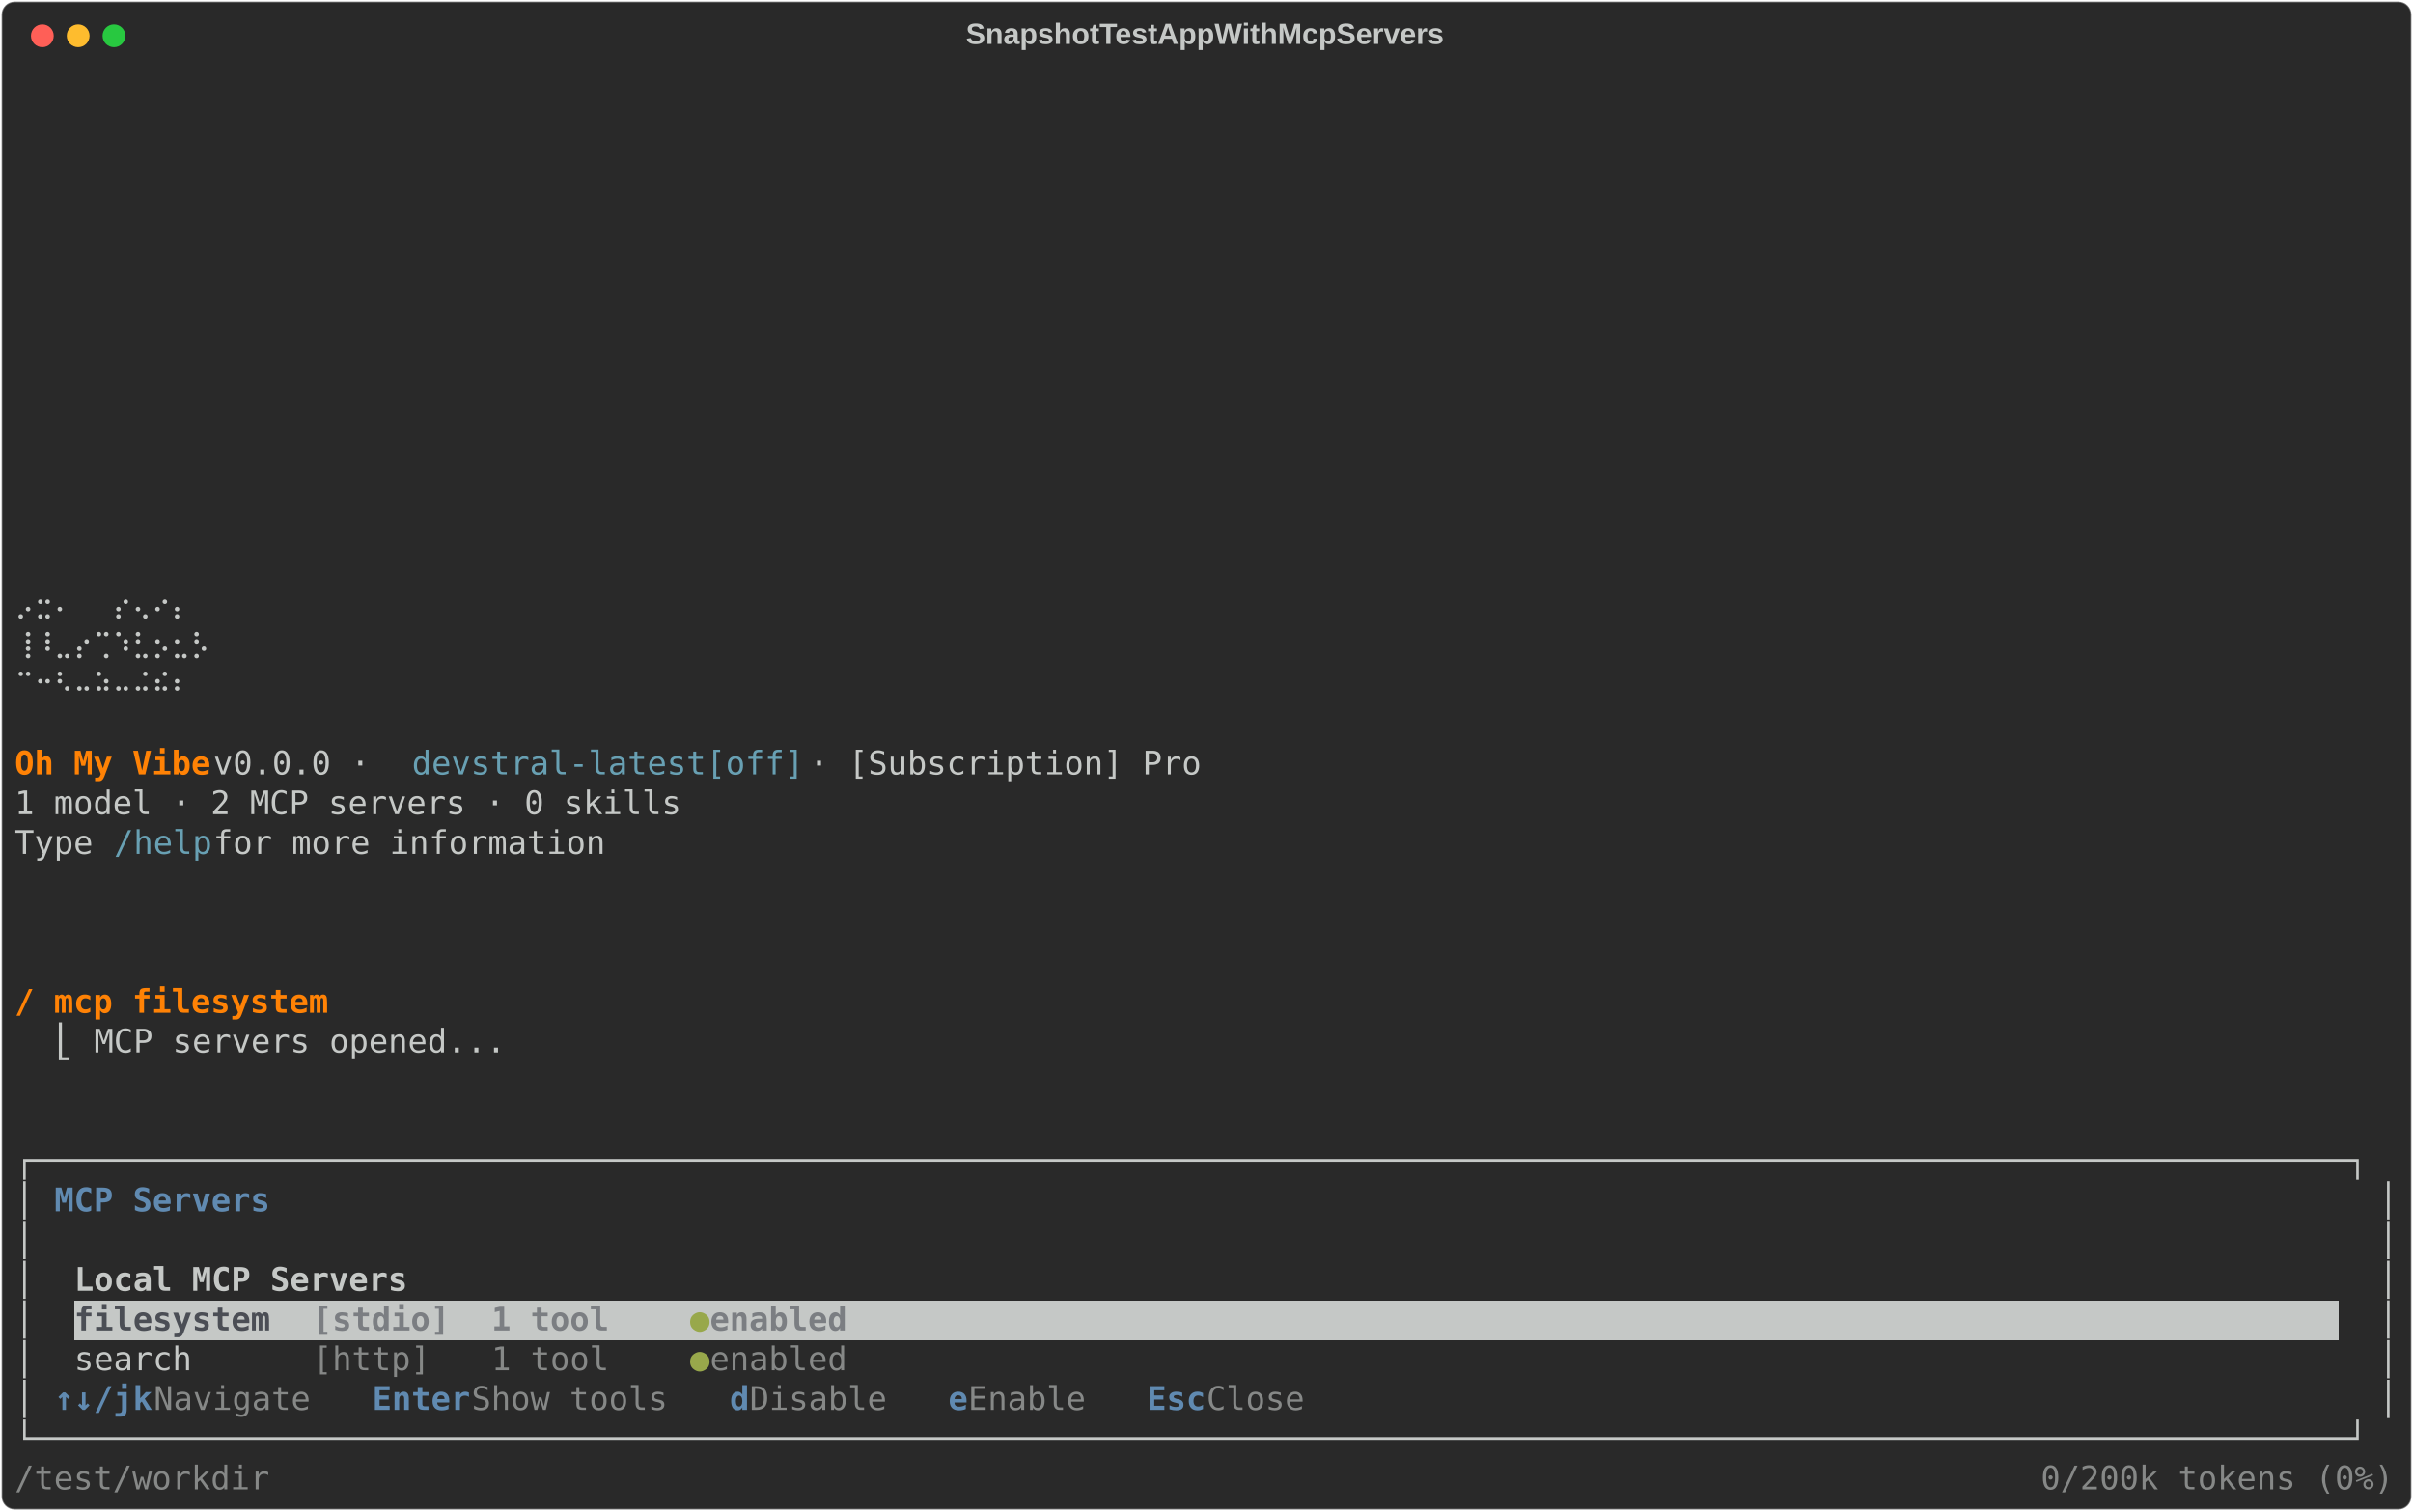
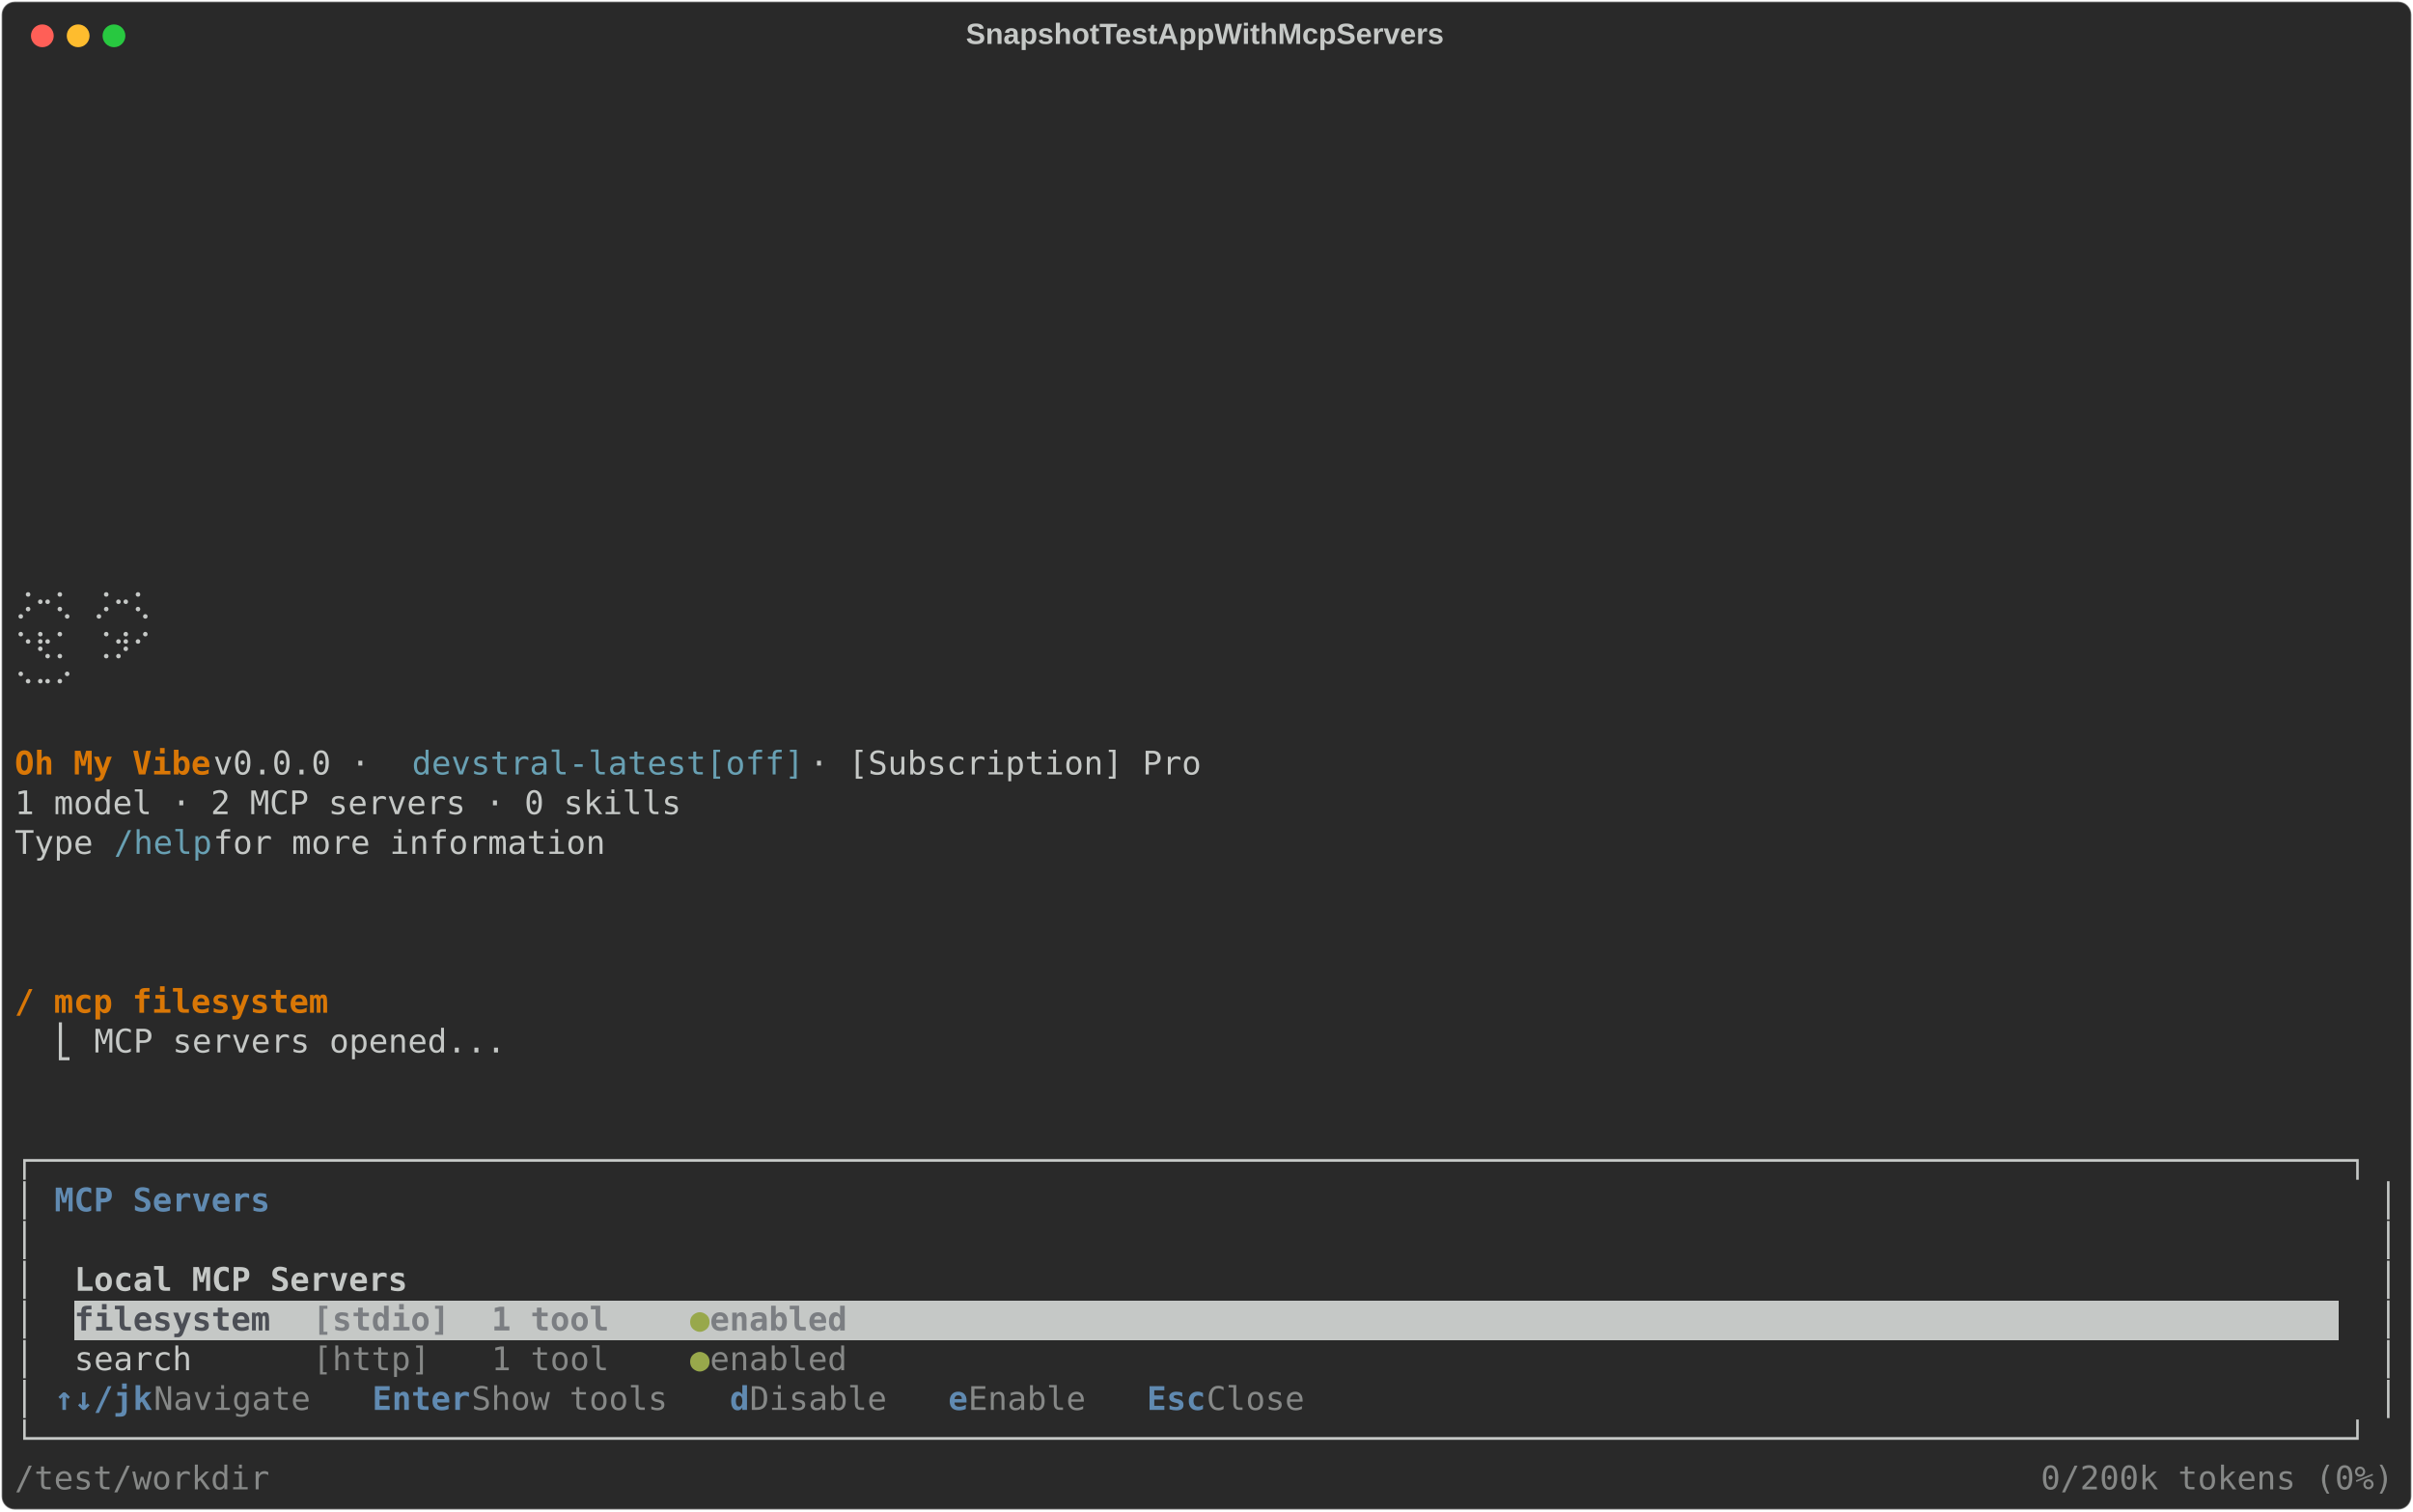
<svg xmlns="http://www.w3.org/2000/svg" class="rich-terminal" viewBox="0 0 1482 928.4">
  <style>

    @font-face {
        font-family: "Fira Code";
        src: local("FiraCode-Regular"),
                url("https://cdnjs.cloudflare.com/ajax/libs/firacode/6.2.0/woff2/FiraCode-Regular.woff2") format("woff2"),
                url("https://cdnjs.cloudflare.com/ajax/libs/firacode/6.2.0/woff/FiraCode-Regular.woff") format("woff");
        font-style: normal;
        font-weight: 400;
    }
    @font-face {
        font-family: "Fira Code";
        src: local("FiraCode-Bold"),
                url("https://cdnjs.cloudflare.com/ajax/libs/firacode/6.2.0/woff2/FiraCode-Bold.woff2") format("woff2"),
                url("https://cdnjs.cloudflare.com/ajax/libs/firacode/6.2.0/woff/FiraCode-Bold.woff") format("woff");
        font-style: bold;
        font-weight: 700;
    }

    .terminal-matrix {
        font-family: Fira Code, monospace;
        font-size: 20px;
        line-height: 24.4px;
        font-variant-east-asian: full-width;
    }

    .terminal-title {
        font-size: 18px;
        font-weight: bold;
        font-family: arial;
    }

    .terminal-r1 { fill: #c5c8c6 }
- .terminal-r2 { fill: #ff8205;font-weight: bold }
+ .terminal-r2 { fill: #d97706;font-weight: bold }
.terminal-r3 { fill: #68a0b3 }
.terminal-r4 { fill: #608ab1;font-weight: bold }
.terminal-r5 { fill: #c5c8c6;font-weight: bold }
.terminal-r6 { fill: #4b4e55;font-weight: bold }
.terminal-r7 { fill: #7b7e82;font-weight: bold }
.terminal-r8 { fill: #98a84b;font-weight: bold }
.terminal-r9 { fill: #868887 }
.terminal-r10 { fill: #98a84b }
    </style>
  <defs>
    <clipPath id="terminal-clip-terminal">
      <rect x="0" y="0" width="1463.0" height="877.4" />
    </clipPath>
    <clipPath id="terminal-line-0">
      <rect x="0" y="1.5" width="1464" height="24.65" />
    </clipPath>
    <clipPath id="terminal-line-1">
      <rect x="0" y="25.9" width="1464" height="24.65" />
    </clipPath>
    <clipPath id="terminal-line-2">
      <rect x="0" y="50.3" width="1464" height="24.65" />
    </clipPath>
    <clipPath id="terminal-line-3">
      <rect x="0" y="74.7" width="1464" height="24.65" />
    </clipPath>
    <clipPath id="terminal-line-4">
      <rect x="0" y="99.1" width="1464" height="24.65" />
    </clipPath>
    <clipPath id="terminal-line-5">
      <rect x="0" y="123.5" width="1464" height="24.65" />
    </clipPath>
    <clipPath id="terminal-line-6">
      <rect x="0" y="147.9" width="1464" height="24.65" />
    </clipPath>
    <clipPath id="terminal-line-7">
      <rect x="0" y="172.3" width="1464" height="24.65" />
    </clipPath>
    <clipPath id="terminal-line-8">
      <rect x="0" y="196.7" width="1464" height="24.65" />
    </clipPath>
    <clipPath id="terminal-line-9">
      <rect x="0" y="221.1" width="1464" height="24.65" />
    </clipPath>
    <clipPath id="terminal-line-10">
      <rect x="0" y="245.5" width="1464" height="24.65" />
    </clipPath>
    <clipPath id="terminal-line-11">
      <rect x="0" y="269.9" width="1464" height="24.65" />
    </clipPath>
    <clipPath id="terminal-line-12">
      <rect x="0" y="294.3" width="1464" height="24.65" />
    </clipPath>
    <clipPath id="terminal-line-13">
      <rect x="0" y="318.7" width="1464" height="24.65" />
    </clipPath>
    <clipPath id="terminal-line-14">
      <rect x="0" y="343.1" width="1464" height="24.65" />
    </clipPath>
    <clipPath id="terminal-line-15">
      <rect x="0" y="367.5" width="1464" height="24.65" />
    </clipPath>
    <clipPath id="terminal-line-16">
      <rect x="0" y="391.9" width="1464" height="24.65" />
    </clipPath>
    <clipPath id="terminal-line-17">
      <rect x="0" y="416.3" width="1464" height="24.65" />
    </clipPath>
    <clipPath id="terminal-line-18">
      <rect x="0" y="440.7" width="1464" height="24.65" />
    </clipPath>
    <clipPath id="terminal-line-19">
      <rect x="0" y="465.1" width="1464" height="24.65" />
    </clipPath>
    <clipPath id="terminal-line-20">
      <rect x="0" y="489.5" width="1464" height="24.65" />
    </clipPath>
    <clipPath id="terminal-line-21">
      <rect x="0" y="513.9" width="1464" height="24.65" />
    </clipPath>
    <clipPath id="terminal-line-22">
      <rect x="0" y="538.3" width="1464" height="24.65" />
    </clipPath>
    <clipPath id="terminal-line-23">
      <rect x="0" y="562.7" width="1464" height="24.65" />
    </clipPath>
    <clipPath id="terminal-line-24">
      <rect x="0" y="587.1" width="1464" height="24.65" />
    </clipPath>
    <clipPath id="terminal-line-25">
      <rect x="0" y="611.5" width="1464" height="24.65" />
    </clipPath>
    <clipPath id="terminal-line-26">
      <rect x="0" y="635.9" width="1464" height="24.65" />
    </clipPath>
    <clipPath id="terminal-line-27">
      <rect x="0" y="660.3" width="1464" height="24.65" />
    </clipPath>
    <clipPath id="terminal-line-28">
      <rect x="0" y="684.7" width="1464" height="24.65" />
    </clipPath>
    <clipPath id="terminal-line-29">
      <rect x="0" y="709.1" width="1464" height="24.65" />
    </clipPath>
    <clipPath id="terminal-line-30">
      <rect x="0" y="733.5" width="1464" height="24.65" />
    </clipPath>
    <clipPath id="terminal-line-31">
      <rect x="0" y="757.9" width="1464" height="24.65" />
    </clipPath>
    <clipPath id="terminal-line-32">
      <rect x="0" y="782.3" width="1464" height="24.65" />
    </clipPath>
    <clipPath id="terminal-line-33">
      <rect x="0" y="806.7" width="1464" height="24.65" />
    </clipPath>
    <clipPath id="terminal-line-34">
      <rect x="0" y="831.1" width="1464" height="24.65" />
    </clipPath>
  </defs>
  <rect fill="#292929" stroke="rgba(255,255,255,0.35)" stroke-width="1" x="1" y="1" width="1480" height="926.4" rx="8" />
  <text class="terminal-title" fill="#c5c8c6" text-anchor="middle" x="740" y="27">SnapshotTestAppWithMcpServers</text>
  <g transform="translate(26,22)">
    <circle cx="0" cy="0" r="7" fill="#ff5f57" />
    <circle cx="22" cy="0" r="7" fill="#febc2e" />
    <circle cx="44" cy="0" r="7" fill="#28c840" />
  </g>
  <g transform="translate(9, 41)" clip-path="url(#terminal-clip-terminal)">
    <rect fill="#c5c8c6" x="36.6" y="757.9" width="146.4" height="24.65" shape-rendering="crispEdges" />
    <rect fill="#c5c8c6" x="183" y="757.9" width="109.8" height="24.65" shape-rendering="crispEdges" />
    <rect fill="#c5c8c6" x="292.8" y="757.9" width="97.6" height="24.65" shape-rendering="crispEdges" />
    <rect fill="#c5c8c6" x="390.4" y="757.9" width="24.4" height="24.65" shape-rendering="crispEdges" />
    <rect fill="#c5c8c6" x="414.8" y="757.9" width="12.2" height="24.65" shape-rendering="crispEdges" />
    <rect fill="#c5c8c6" x="427" y="757.9" width="97.6" height="24.65" shape-rendering="crispEdges" />
    <rect fill="#c5c8c6" x="524.6" y="757.9" width="902.8" height="24.65" shape-rendering="crispEdges" />
    <g class="terminal-matrix">
      <text class="terminal-r1" x="1464" y="20" textLength="12.2" clip-path="url(#terminal-line-0)">
</text>
      <text class="terminal-r1" x="1464" y="44.4" textLength="12.2" clip-path="url(#terminal-line-1)">
</text>
      <text class="terminal-r1" x="1464" y="68.8" textLength="12.2" clip-path="url(#terminal-line-2)">
</text>
      <text class="terminal-r1" x="1464" y="93.2" textLength="12.2" clip-path="url(#terminal-line-3)">
</text>
      <text class="terminal-r1" x="1464" y="117.6" textLength="12.2" clip-path="url(#terminal-line-4)">
</text>
      <text class="terminal-r1" x="1464" y="142" textLength="12.2" clip-path="url(#terminal-line-5)">
</text>
      <text class="terminal-r1" x="1464" y="166.4" textLength="12.2" clip-path="url(#terminal-line-6)">
</text>
      <text class="terminal-r1" x="1464" y="190.8" textLength="12.2" clip-path="url(#terminal-line-7)">
</text>
      <text class="terminal-r1" x="1464" y="215.2" textLength="12.2" clip-path="url(#terminal-line-8)">
</text>
      <text class="terminal-r1" x="1464" y="239.6" textLength="12.2" clip-path="url(#terminal-line-9)">
</text>
      <text class="terminal-r1" x="1464" y="264" textLength="12.2" clip-path="url(#terminal-line-10)">
</text>
      <text class="terminal-r1" x="1464" y="288.4" textLength="12.2" clip-path="url(#terminal-line-11)">
</text>
      <text class="terminal-r1" x="1464" y="312.8" textLength="12.2" clip-path="url(#terminal-line-12)">
</text>
-       <text class="terminal-r1" x="0" y="337.2" textLength="134.2" clip-path="url(#terminal-line-13)">  ⡠⣒⠄  ⡔⢄⠔⡄</text>
+       <text class="terminal-r1" x="0" y="337.2" textLength="134.2" clip-path="url(#terminal-line-13)">  ⡨⠒⢅ ⡨⠒⢅  </text>
      <text class="terminal-r1" x="1464" y="337.2" textLength="12.2" clip-path="url(#terminal-line-13)">
</text>
-       <text class="terminal-r1" x="0" y="361.6" textLength="134.2" clip-path="url(#terminal-line-14)"> ⢸⠸⣀⡔⢉⠱⣃⡢⣂⡣</text>
+       <text class="terminal-r1" x="0" y="361.6" textLength="134.2" clip-path="url(#terminal-line-14)">  ⠑⢗⡁ ⢈⡺⠊  </text>
      <text class="terminal-r1" x="1464" y="361.6" textLength="12.2" clip-path="url(#terminal-line-14)">
</text>
-       <text class="terminal-r1" x="0" y="386" textLength="134.2" clip-path="url(#terminal-line-15)">  ⠉⠒⠣⠤⠵⠤⠬⠮⠆</text>
+       <text class="terminal-r1" x="0" y="386" textLength="134.2" clip-path="url(#terminal-line-15)">    ⠑⠒⠊    </text>
      <text class="terminal-r1" x="1464" y="386" textLength="12.2" clip-path="url(#terminal-line-15)">
</text>
      <text class="terminal-r1" x="1464" y="410.4" textLength="12.2" clip-path="url(#terminal-line-16)">
</text>
      <text class="terminal-r2" x="0" y="434.8" textLength="122" clip-path="url(#terminal-line-17)">Oh My Vibe</text>
      <text class="terminal-r1" x="122" y="434.8" textLength="122" clip-path="url(#terminal-line-17)"> v0.0.0 · </text>
      <text class="terminal-r3" x="244" y="434.8" textLength="244" clip-path="url(#terminal-line-17)">devstral-latest[off]</text>
      <text class="terminal-r1" x="488" y="434.8" textLength="256.2" clip-path="url(#terminal-line-17)"> · [Subscription] Pro</text>
      <text class="terminal-r1" x="1464" y="434.8" textLength="12.2" clip-path="url(#terminal-line-17)">
</text>
      <text class="terminal-r1" x="0" y="459.2" textLength="414.8" clip-path="url(#terminal-line-18)">1 model · 2 MCP servers · 0 skills</text>
      <text class="terminal-r1" x="1464" y="459.2" textLength="12.2" clip-path="url(#terminal-line-18)">
</text>
      <text class="terminal-r1" x="0" y="483.6" textLength="61" clip-path="url(#terminal-line-19)">Type </text>
      <text class="terminal-r3" x="61" y="483.6" textLength="61" clip-path="url(#terminal-line-19)">/help</text>
      <text class="terminal-r1" x="122" y="483.6" textLength="256.2" clip-path="url(#terminal-line-19)"> for more information</text>
      <text class="terminal-r1" x="1464" y="483.6" textLength="12.2" clip-path="url(#terminal-line-19)">
</text>
      <text class="terminal-r1" x="1464" y="508" textLength="12.2" clip-path="url(#terminal-line-20)">
</text>
      <text class="terminal-r1" x="1464" y="532.4" textLength="12.2" clip-path="url(#terminal-line-21)">
</text>
      <text class="terminal-r1" x="1464" y="556.8" textLength="12.2" clip-path="url(#terminal-line-22)">
</text>
      <text class="terminal-r2" x="0" y="581.2" textLength="195.2" clip-path="url(#terminal-line-23)">/ mcp filesystem</text>
      <text class="terminal-r1" x="1464" y="581.2" textLength="12.2" clip-path="url(#terminal-line-23)">
</text>
      <text class="terminal-r1" x="24.4" y="605.6" textLength="12.2" clip-path="url(#terminal-line-24)">⎣</text>
      <text class="terminal-r1" x="48.8" y="605.6" textLength="256.2" clip-path="url(#terminal-line-24)">MCP servers opened...</text>
      <text class="terminal-r1" x="1464" y="605.6" textLength="12.2" clip-path="url(#terminal-line-24)">
</text>
      <text class="terminal-r1" x="1464" y="630" textLength="12.2" clip-path="url(#terminal-line-25)">
</text>
      <text class="terminal-r1" x="1464" y="654.4" textLength="12.2" clip-path="url(#terminal-line-26)">
</text>
      <text class="terminal-r1" x="0" y="678.8" textLength="1464" clip-path="url(#terminal-line-27)">┌──────────────────────────────────────────────────────────────────────────────────────────────────────────────────────┐</text>
      <text class="terminal-r1" x="1464" y="678.8" textLength="12.2" clip-path="url(#terminal-line-27)">
</text>
      <text class="terminal-r1" x="0" y="703.2" textLength="12.2" clip-path="url(#terminal-line-28)">│</text>
      <text class="terminal-r4" x="24.4" y="703.2" textLength="134.2" clip-path="url(#terminal-line-28)">MCP Servers</text>
      <text class="terminal-r1" x="1451.8" y="703.2" textLength="12.2" clip-path="url(#terminal-line-28)">│</text>
      <text class="terminal-r1" x="1464" y="703.2" textLength="12.2" clip-path="url(#terminal-line-28)">
</text>
      <text class="terminal-r1" x="0" y="727.6" textLength="12.2" clip-path="url(#terminal-line-29)">│</text>
      <text class="terminal-r1" x="1451.8" y="727.6" textLength="12.2" clip-path="url(#terminal-line-29)">│</text>
      <text class="terminal-r1" x="1464" y="727.6" textLength="12.2" clip-path="url(#terminal-line-29)">
</text>
      <text class="terminal-r1" x="0" y="752" textLength="12.2" clip-path="url(#terminal-line-30)">│</text>
      <text class="terminal-r5" x="36.6" y="752" textLength="207.4" clip-path="url(#terminal-line-30)">Local MCP Servers</text>
      <text class="terminal-r1" x="1451.8" y="752" textLength="12.2" clip-path="url(#terminal-line-30)">│</text>
      <text class="terminal-r1" x="1464" y="752" textLength="12.2" clip-path="url(#terminal-line-30)">
</text>
      <text class="terminal-r1" x="0" y="776.4" textLength="12.2" clip-path="url(#terminal-line-31)">│</text>
      <text class="terminal-r6" x="36.6" y="776.4" textLength="146.4" clip-path="url(#terminal-line-31)">  filesystem</text>
      <text class="terminal-r7" x="183" y="776.4" textLength="109.8" clip-path="url(#terminal-line-31)">  [stdio]</text>
      <text class="terminal-r7" x="292.8" y="776.4" textLength="97.6" clip-path="url(#terminal-line-31)">  1 tool</text>
      <text class="terminal-r8" x="414.8" y="776.4" textLength="12.2" clip-path="url(#terminal-line-31)">●</text>
      <text class="terminal-r7" x="427" y="776.4" textLength="97.6" clip-path="url(#terminal-line-31)"> enabled</text>
      <text class="terminal-r1" x="1451.8" y="776.4" textLength="12.2" clip-path="url(#terminal-line-31)">│</text>
      <text class="terminal-r1" x="1464" y="776.4" textLength="12.2" clip-path="url(#terminal-line-31)">
</text>
      <text class="terminal-r1" x="0" y="800.8" textLength="12.2" clip-path="url(#terminal-line-32)">│</text>
      <text class="terminal-r1" x="36.6" y="800.8" textLength="146.4" clip-path="url(#terminal-line-32)">  search    </text>
      <text class="terminal-r9" x="183" y="800.8" textLength="109.8" clip-path="url(#terminal-line-32)">  [http] </text>
      <text class="terminal-r9" x="292.8" y="800.8" textLength="97.6" clip-path="url(#terminal-line-32)">  1 tool</text>
      <text class="terminal-r10" x="414.8" y="800.8" textLength="12.2" clip-path="url(#terminal-line-32)">●</text>
      <text class="terminal-r9" x="427" y="800.8" textLength="97.6" clip-path="url(#terminal-line-32)"> enabled</text>
      <text class="terminal-r1" x="1451.8" y="800.8" textLength="12.2" clip-path="url(#terminal-line-32)">│</text>
      <text class="terminal-r1" x="1464" y="800.8" textLength="12.2" clip-path="url(#terminal-line-32)">
</text>
      <text class="terminal-r1" x="0" y="825.2" textLength="12.2" clip-path="url(#terminal-line-33)">│</text>
      <text class="terminal-r4" x="24.4" y="825.2" textLength="61" clip-path="url(#terminal-line-33)">↑↓/jk</text>
      <text class="terminal-r9" x="85.4" y="825.2" textLength="134.2" clip-path="url(#terminal-line-33)"> Navigate  </text>
      <text class="terminal-r4" x="219.6" y="825.2" textLength="61" clip-path="url(#terminal-line-33)">Enter</text>
      <text class="terminal-r9" x="280.6" y="825.2" textLength="158.6" clip-path="url(#terminal-line-33)"> Show tools  </text>
      <text class="terminal-r4" x="439.2" y="825.2" textLength="12.2" clip-path="url(#terminal-line-33)">d</text>
      <text class="terminal-r9" x="451.4" y="825.2" textLength="122" clip-path="url(#terminal-line-33)"> Disable  </text>
      <text class="terminal-r4" x="573.4" y="825.2" textLength="12.2" clip-path="url(#terminal-line-33)">e</text>
      <text class="terminal-r9" x="585.6" y="825.2" textLength="109.8" clip-path="url(#terminal-line-33)"> Enable  </text>
      <text class="terminal-r4" x="695.4" y="825.2" textLength="36.6" clip-path="url(#terminal-line-33)">Esc</text>
      <text class="terminal-r9" x="732" y="825.2" textLength="73.2" clip-path="url(#terminal-line-33)"> Close</text>
      <text class="terminal-r1" x="1451.8" y="825.2" textLength="12.2" clip-path="url(#terminal-line-33)">│</text>
      <text class="terminal-r1" x="1464" y="825.2" textLength="12.2" clip-path="url(#terminal-line-33)">
</text>
      <text class="terminal-r1" x="0" y="849.6" textLength="1464" clip-path="url(#terminal-line-34)">└──────────────────────────────────────────────────────────────────────────────────────────────────────────────────────┘</text>
      <text class="terminal-r1" x="1464" y="849.6" textLength="12.2" clip-path="url(#terminal-line-34)">
</text>
      <text class="terminal-r9" x="0" y="874" textLength="158.6" clip-path="url(#terminal-line-35)">/test/workdir</text>
      <text class="terminal-r9" x="1244.4" y="874" textLength="219.6" clip-path="url(#terminal-line-35)">0/200k tokens (0%)</text>
    </g>
  </g>
</svg>
